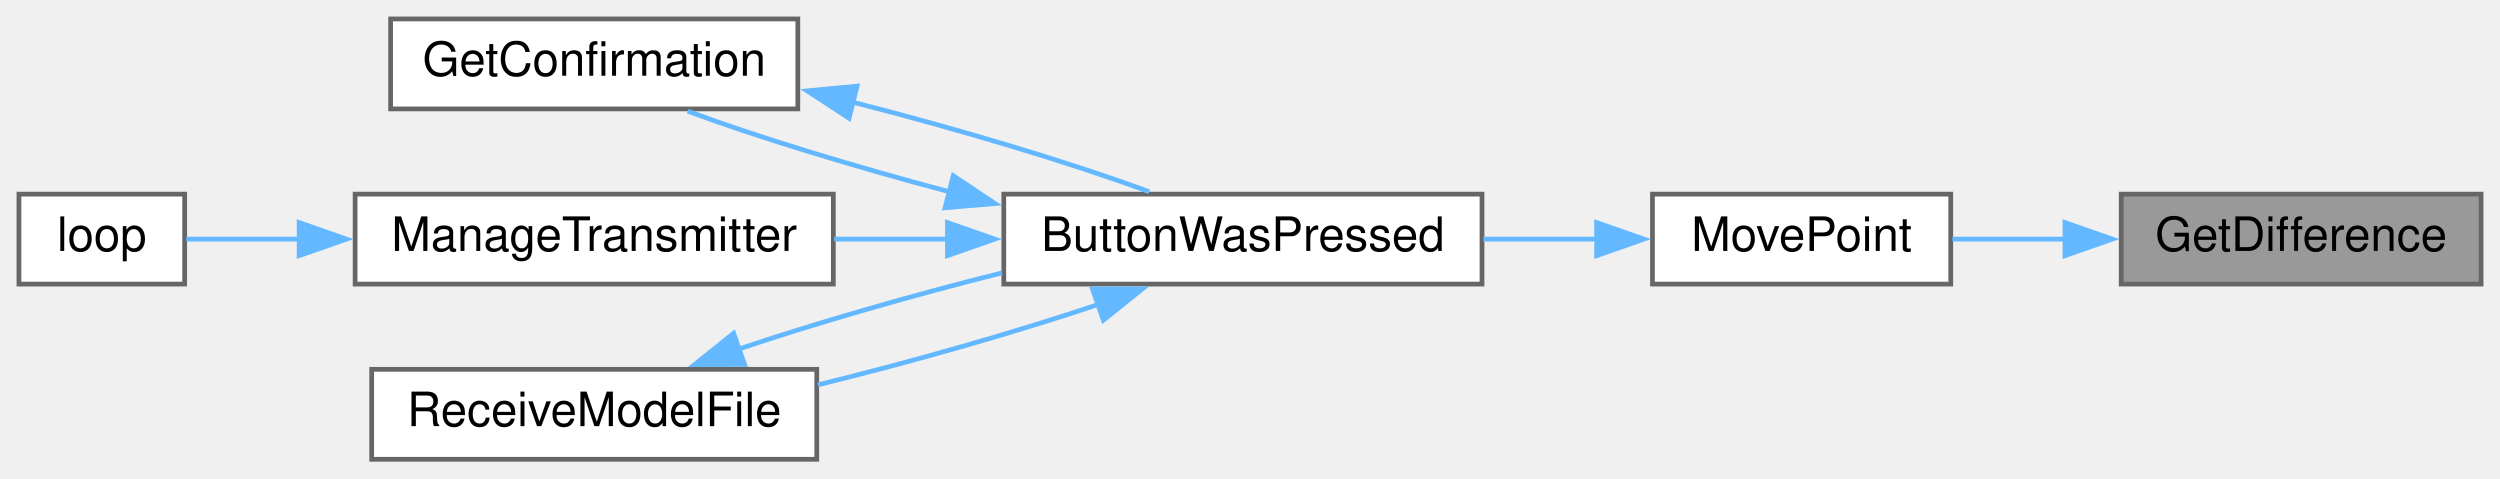
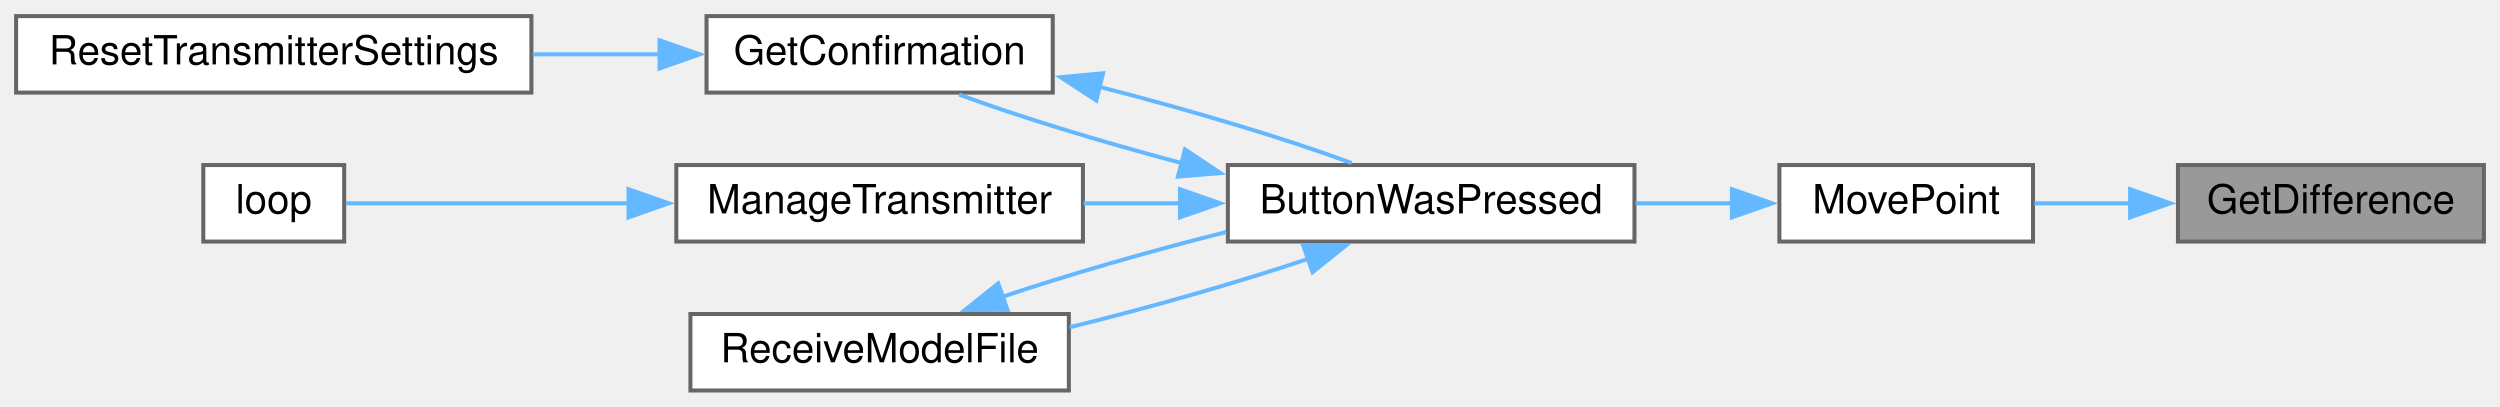
- <svg xmlns="http://www.w3.org/2000/svg" xmlns:xlink="http://www.w3.org/1999/xlink" width="528pt" height="101pt" viewBox="0.00 0.00 528.00 101.00">
+ <svg xmlns="http://www.w3.org/2000/svg" xmlns:xlink="http://www.w3.org/1999/xlink" width="621pt" height="101pt" viewBox="0.00 0.00 621.00 101.00">
  <g id="graph0" class="graph" transform="scale(1 1) rotate(0) translate(4 97)">
    <g id="node1" class="node">
      <g id="a_node1">
        <a xlink:title=" ">
-           <polygon fill="#999999" stroke="#666666" points="520,-56 444,-56 444,-37 520,-37 520,-56" />
-           <text text-anchor="middle" x="482" y="-44" font-family="Helvetica,sans-Serif" font-size="10.00">GetDifference</text>
+           <polygon fill="#999999" stroke="#666666" points="613,-56 537,-56 537,-37 613,-37 613,-56" />
+           <text text-anchor="middle" x="575" y="-44" font-family="Helvetica,sans-Serif" font-size="10.00">GetDifference</text>
        </a>
      </g>
    </g>
    <g id="node2" class="node">
      <g id="a_node2">
        <a xlink:href="TransmitterCode_2src_2main_8cpp.html#aad727ec0b0f9f34487a535eaa4a83172" target="_top" xlink:title="moves point very close to where user hit screen">
-           <polygon fill="white" stroke="#666666" points="408,-56 345,-56 345,-37 408,-37 408,-56" />
-           <text text-anchor="middle" x="376.5" y="-44" font-family="Helvetica,sans-Serif" font-size="10.00">MovePoint</text>
+           <polygon fill="white" stroke="#666666" points="501,-56 438,-56 438,-37 501,-37 501,-56" />
+           <text text-anchor="middle" x="469.5" y="-44" font-family="Helvetica,sans-Serif" font-size="10.00">MovePoint</text>
        </a>
      </g>
    </g>
    <g id="edge1" class="edge">
-       <path fill="none" stroke="#63b8ff" d="M432.27,-46.5C424.12,-46.5 415.88,-46.5 408.34,-46.5" />
-       <polygon fill="#63b8ff" stroke="#63b8ff" points="432.12,-50 442.12,-46.5 432.12,-43 432.12,-50" />
+       <path fill="none" stroke="#63b8ff" d="M525.27,-46.5C517.12,-46.5 508.88,-46.5 501.34,-46.5" />
+       <polygon fill="#63b8ff" stroke="#63b8ff" points="525.12,-50 535.12,-46.5 525.12,-43 525.12,-50" />
    </g>
    <g id="node3" class="node">
      <g id="a_node3">
        <a xlink:href="TransmitterCode_2src_2main_8cpp.html#a804fdbdd5eab4c596bbe8a23eecbe4d5" target="_top" xlink:title=" ">
-           <polygon fill="white" stroke="#666666" points="309,-56 208,-56 208,-37 309,-37 309,-56" />
-           <text text-anchor="middle" x="258.5" y="-44" font-family="Helvetica,sans-Serif" font-size="10.00">ButtonWasPressed</text>
+           <polygon fill="white" stroke="#666666" points="402,-56 301,-56 301,-37 402,-37 402,-56" />
+           <text text-anchor="middle" x="351.5" y="-44" font-family="Helvetica,sans-Serif" font-size="10.00">ButtonWasPressed</text>
        </a>
      </g>
    </g>
    <g id="edge2" class="edge">
-       <path fill="none" stroke="#63b8ff" d="M333.28,-46.5C325.49,-46.5 317.28,-46.5 309.28,-46.5" />
-       <polygon fill="#63b8ff" stroke="#63b8ff" points="333.21,-50 343.21,-46.5 333.21,-43 333.21,-50" />
+       <path fill="none" stroke="#63b8ff" d="M426.28,-46.5C418.49,-46.5 410.28,-46.5 402.28,-46.5" />
+       <polygon fill="#63b8ff" stroke="#63b8ff" points="426.21,-50 436.21,-46.5 426.21,-43 426.21,-50" />
    </g>
    <g id="node4" class="node">
      <g id="a_node4">
        <a xlink:href="TransmitterCode_2src_2main_8cpp.html#a6506bf72e0dd9e9ce480156b47625bff" target="_top" xlink:title=" ">
-           <polygon fill="white" stroke="#666666" points="164.5,-93 78.5,-93 78.5,-74 164.5,-74 164.5,-93" />
-           <text text-anchor="middle" x="121.5" y="-81" font-family="Helvetica,sans-Serif" font-size="10.00">GetConfirmation</text>
+           <polygon fill="white" stroke="#666666" points="257.5,-93 171.5,-93 171.5,-74 257.5,-74 257.5,-93" />
+           <text text-anchor="middle" x="214.5" y="-81" font-family="Helvetica,sans-Serif" font-size="10.00">GetConfirmation</text>
        </a>
      </g>
    </g>
    <g id="edge3" class="edge">
-       <path fill="none" stroke="#63b8ff" d="M196.6,-56.47C176.54,-61.79 155.7,-68.13 141.25,-73.52" />
-       <polygon fill="#63b8ff" stroke="#63b8ff" points="197.34,-59.89 206.15,-54.01 195.59,-53.12 197.34,-59.89" />
+       <path fill="none" stroke="#63b8ff" d="M289.6,-56.47C269.54,-61.79 248.7,-68.13 234.25,-73.52" />
+       <polygon fill="#63b8ff" stroke="#63b8ff" points="290.34,-59.89 299.15,-54.01 288.59,-53.12 290.34,-59.89" />
+     </g>
+     <g id="node6" class="node">
+       <g id="a_node6">
+         <a xlink:href="TransmitterCode_2src_2main_8cpp.html#a558ea014e230b7caa54ce5a37ad29b22" target="_top" xlink:title=" ">
+           <polygon fill="white" stroke="#666666" points="265,-56 164,-56 164,-37 265,-37 265,-56" />
+           <text text-anchor="middle" x="214.5" y="-44" font-family="Helvetica,sans-Serif" font-size="10.00">ManageTransmitter</text>
+         </a>
+       </g>
+     </g>
+     <g id="edge6" class="edge">
+       <path fill="none" stroke="#63b8ff" d="M289.32,-46.5C281.24,-46.5 273.04,-46.5 265.18,-46.5" />
+       <polygon fill="#63b8ff" stroke="#63b8ff" points="289.1,-50 299.1,-46.5 289.1,-43 289.1,-50" />
+     </g>
+     <g id="node8" class="node">
+       <g id="a_node8">
+         <a xlink:href="TransmitterCode_2src_2main_8cpp.html#ab7c9edf843c732d7fe296564f39bc0dc" target="_top" xlink:title="RECEIVE A MODEL FILE.">
+           <polygon fill="white" stroke="#666666" points="261.5,-19 167.5,-19 167.5,0 261.5,0 261.5,-19" />
+           <text text-anchor="middle" x="214.5" y="-7" font-family="Helvetica,sans-Serif" font-size="10.00">ReceiveModelFile</text>
+         </a>
+       </g>
+     </g>
+     <g id="edge8" class="edge">
+       <path fill="none" stroke="#63b8ff" d="M321.12,-32.76C303.76,-26.91 281.4,-20.53 261.72,-15.72" />
+       <polygon fill="#63b8ff" stroke="#63b8ff" points="319.71,-35.98 330.3,-36.01 322.04,-29.38 319.71,-35.98" />
+     </g>
+     <g id="edge4" class="edge">
+       <path fill="none" stroke="#63b8ff" d="M269.01,-75.45C291.2,-69.79 315.49,-62.54 331.73,-56.49" />
+       <polygon fill="#63b8ff" stroke="#63b8ff" points="268.33,-72.02 259.46,-77.81 270.01,-78.81 268.33,-72.02" />
    </g>
    <g id="node5" class="node">
      <g id="a_node5">
-         <a xlink:href="TransmitterCode_2src_2main_8cpp.html#a558ea014e230b7caa54ce5a37ad29b22" target="_top" xlink:title=" ">
-           <polygon fill="white" stroke="#666666" points="172,-56 71,-56 71,-37 172,-37 172,-56" />
-           <text text-anchor="middle" x="121.5" y="-44" font-family="Helvetica,sans-Serif" font-size="10.00">ManageTransmitter</text>
+         <a xlink:href="TransmitterCode_2src_2main_8cpp.html#a5c7f22bae35d5d6df9d54fe79dbb8401" target="_top" xlink:title=" ">
+           <polygon fill="white" stroke="#666666" points="128,-93 0,-93 0,-74 128,-74 128,-93" />
+           <text text-anchor="middle" x="64" y="-81" font-family="Helvetica,sans-Serif" font-size="10.00">ResetTransmitterSettings</text>
        </a>
      </g>
    </g>
    <g id="edge5" class="edge">
-       <path fill="none" stroke="#63b8ff" d="M196.32,-46.5C188.24,-46.5 180.04,-46.5 172.18,-46.5" />
-       <polygon fill="#63b8ff" stroke="#63b8ff" points="196.1,-50 206.1,-46.5 196.1,-43 196.1,-50" />
+       <path fill="none" stroke="#63b8ff" d="M160.03,-83.5C149.75,-83.5 138.9,-83.5 128.34,-83.5" />
+       <polygon fill="#63b8ff" stroke="#63b8ff" points="159.83,-87 169.83,-83.5 159.83,-80 159.83,-87" />
    </g>
    <g id="node7" class="node">
      <g id="a_node7">
-         <a xlink:href="TransmitterCode_2src_2main_8cpp.html#ab7c9edf843c732d7fe296564f39bc0dc" target="_top" xlink:title="RECEIVE A MODEL FILE.">
-           <polygon fill="white" stroke="#666666" points="168.5,-19 74.5,-19 74.5,0 168.5,0 168.5,-19" />
-           <text text-anchor="middle" x="121.5" y="-7" font-family="Helvetica,sans-Serif" font-size="10.00">ReceiveModelFile</text>
+         <a xlink:href="TransmitterCode_2src_2main_8cpp.html#ad3cb30894c94eb016e98bdcaa899ac86" target="_top" xlink:title=" ">
+           <polygon fill="white" stroke="#666666" points="81.5,-56 46.5,-56 46.5,-37 81.5,-37 81.5,-56" />
+           <text text-anchor="middle" x="64" y="-44" font-family="Helvetica,sans-Serif" font-size="10.00">loop</text>
        </a>
      </g>
    </g>
    <g id="edge7" class="edge">
-       <path fill="none" stroke="#63b8ff" d="M228.12,-32.76C210.76,-26.91 188.4,-20.53 168.72,-15.72" />
-       <polygon fill="#63b8ff" stroke="#63b8ff" points="226.71,-35.98 237.3,-36.01 229.04,-29.38 226.71,-35.98" />
+       <path fill="none" stroke="#63b8ff" d="M152.47,-46.5C126.89,-46.5 99.15,-46.5 81.92,-46.5" />
+       <polygon fill="#63b8ff" stroke="#63b8ff" points="152.13,-50 162.12,-46.5 152.12,-43 152.13,-50" />
    </g>
-     <g id="edge4" class="edge">
-       <path fill="none" stroke="#63b8ff" d="M176.01,-75.45C198.2,-69.79 222.49,-62.54 238.73,-56.49" />
-       <polygon fill="#63b8ff" stroke="#63b8ff" points="175.33,-72.02 166.46,-77.81 177.01,-78.81 175.33,-72.02" />
-     </g>
-     <g id="node6" class="node">
-       <g id="a_node6">
-         <a xlink:href="TransmitterCode_2src_2main_8cpp.html#ad3cb30894c94eb016e98bdcaa899ac86" target="_top" xlink:title=" ">
-           <polygon fill="white" stroke="#666666" points="35,-56 0,-56 0,-37 35,-37 35,-56" />
-           <text text-anchor="middle" x="17.5" y="-44" font-family="Helvetica,sans-Serif" font-size="10.00">loop</text>
-         </a>
-       </g>
-     </g>
-     <g id="edge6" class="edge">
-       <path fill="none" stroke="#63b8ff" d="M59.4,-46.5C50.6,-46.5 42.21,-46.5 35.35,-46.5" />
-       <polygon fill="#63b8ff" stroke="#63b8ff" points="59.18,-50 69.18,-46.5 59.18,-43 59.18,-50" />
-     </g>
-     <g id="edge8" class="edge">
-       <path fill="none" stroke="#63b8ff" d="M151.75,-23.19C168.06,-28.7 188.82,-34.67 207.61,-39.37" />
-       <polygon fill="#63b8ff" stroke="#63b8ff" points="153.27,-20.02 142.68,-19.99 150.94,-26.62 153.27,-20.02" />
+     <g id="edge9" class="edge">
+       <path fill="none" stroke="#63b8ff" d="M244.75,-23.19C261.06,-28.7 281.82,-34.67 300.61,-39.37" />
+       <polygon fill="#63b8ff" stroke="#63b8ff" points="246.27,-20.02 235.68,-19.99 243.94,-26.62 246.27,-20.02" />
    </g>
  </g>
</svg>
